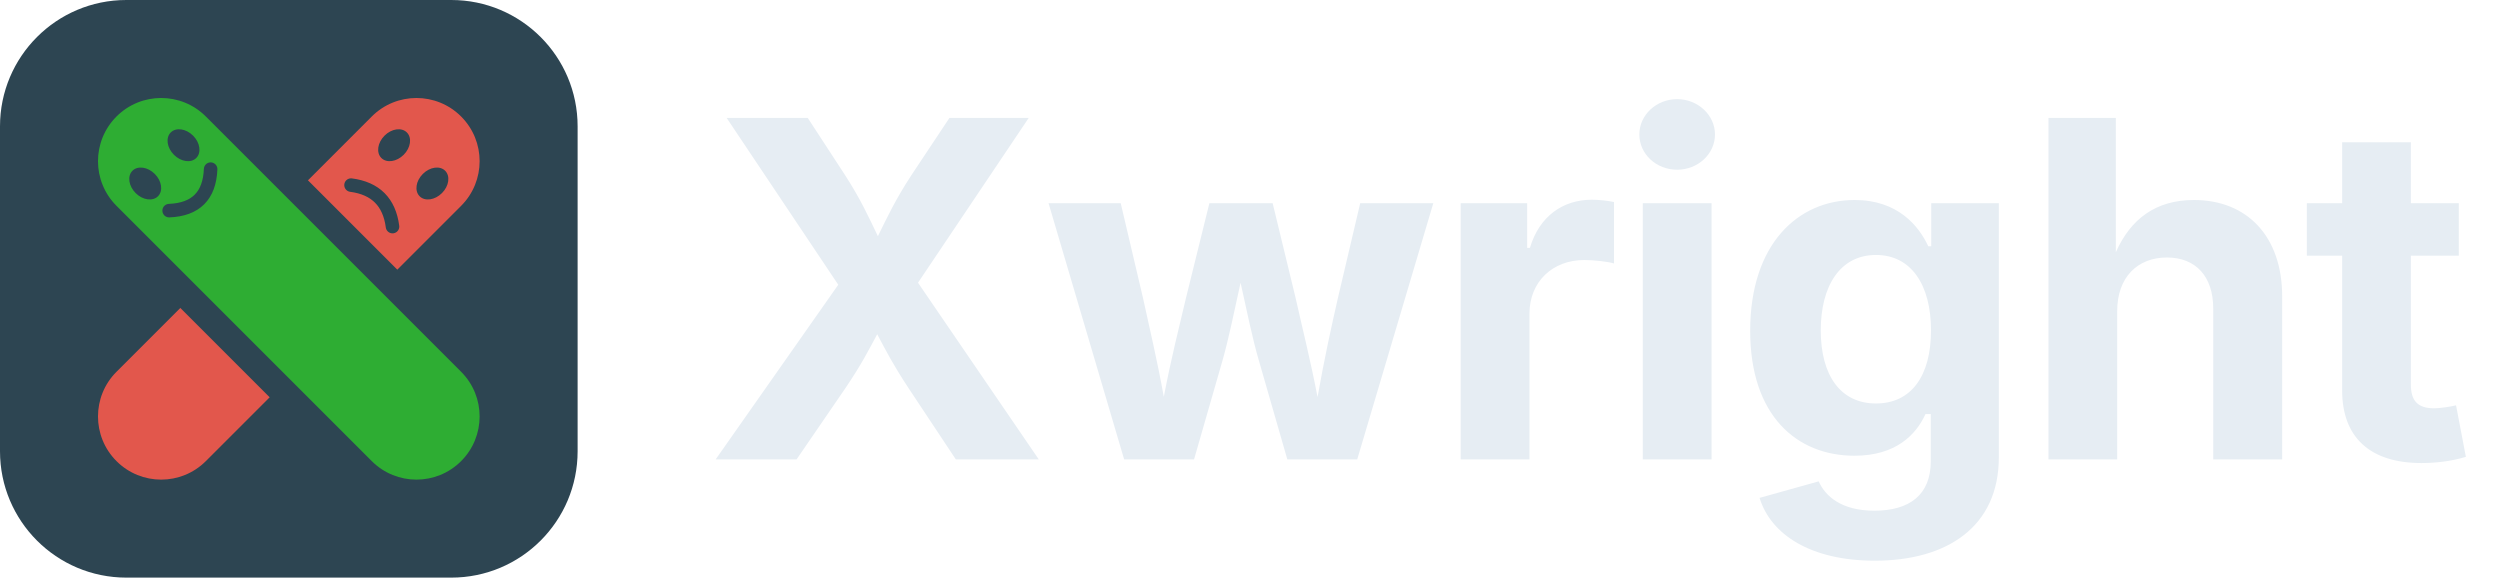
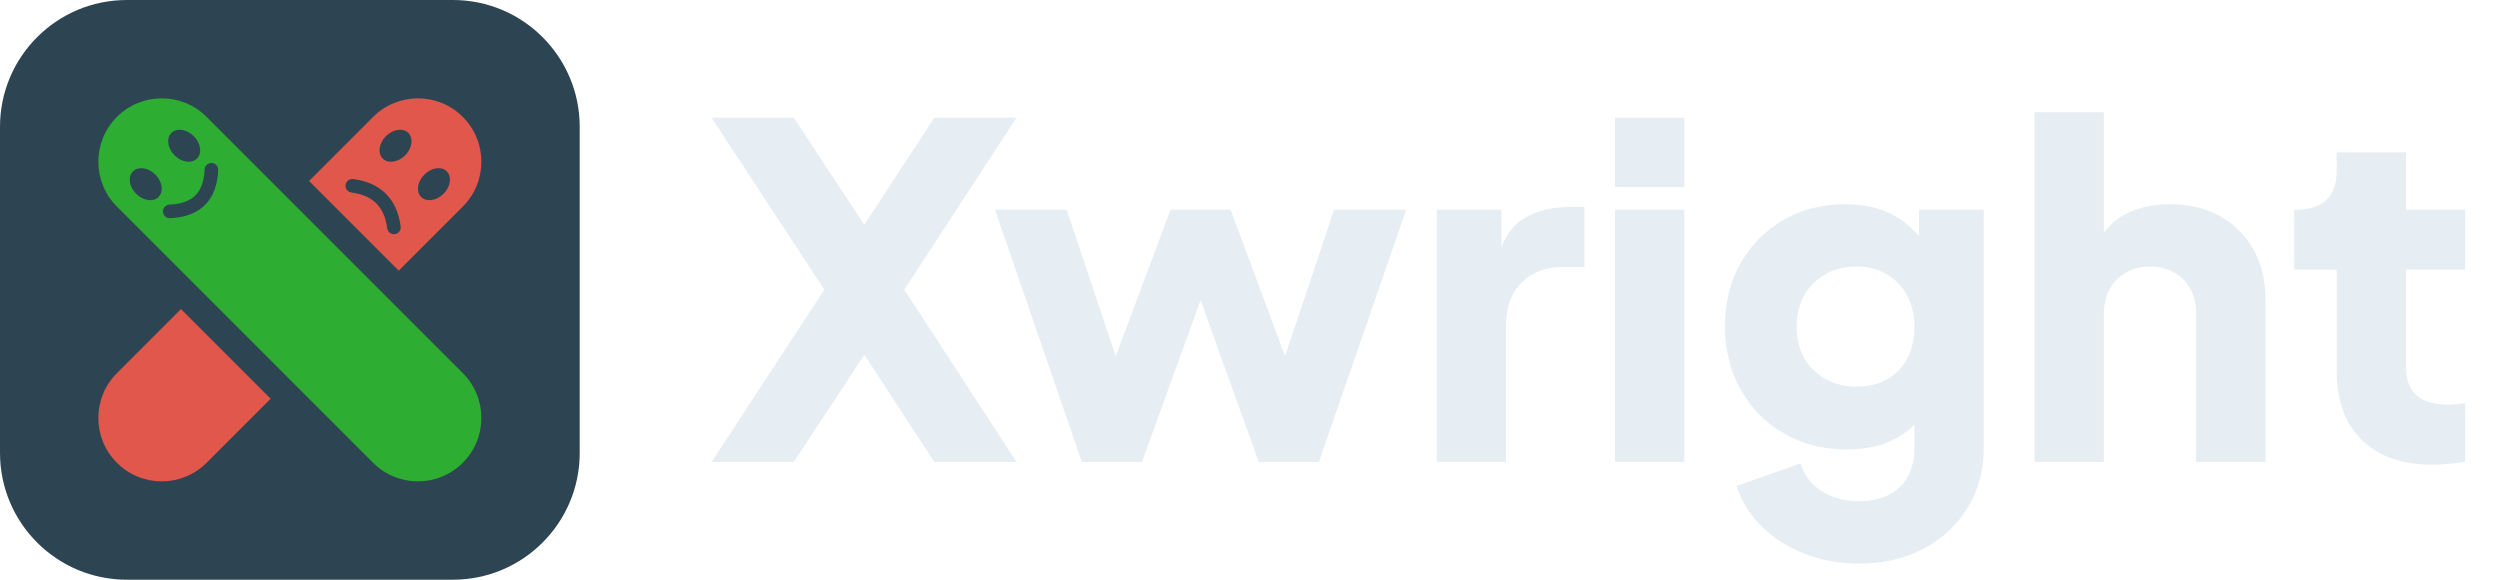
- <svg xmlns="http://www.w3.org/2000/svg" viewBox="0 0 554 128">
+ <svg xmlns="http://www.w3.org/2000/svg" viewBox="0 0 552 128">
  <rect width="128" height="128" rx="28" fill="#2D4552" />
  <g transform="rotate(45 64 64)">
    <rect x="50" y="10" width="28" height="108" rx="14" fill="#E2574C" />
    <ellipse cx="58" cy="25" rx="3" ry="4" fill="#2D4552" />
    <ellipse cx="70" cy="25" rx="3" ry="4" fill="#2D4552" />
    <path d="M57.5 38 Q64 33 70.5 38" fill="none" stroke="#2D4552" stroke-width="3" stroke-linecap="round" />
  </g>
  <g transform="rotate(-45 64 64)">
    <rect x="44" y="4" width="40" height="120" rx="20" fill="#2D4552" />
    <rect x="50" y="10" width="28" height="108" rx="14" fill="#2EAD33" />
    <ellipse cx="58" cy="25" rx="3" ry="4" fill="#2D4552" />
    <ellipse cx="70" cy="25" rx="3" ry="4" fill="#2D4552" />
    <path d="M57.5 33 Q64 39 70.5 33" fill="none" stroke="#2D4552" stroke-width="3" stroke-linecap="round" />
  </g>
-   <path fill="#E6EDF3" d="M158.59 101.8H176.52L187.38 85.96C190.99 80.62 192.41 77.73 194.39 74.07C196.37 77.78 197.79 80.62 201.3 85.96L211.81 101.8H230.19L203.43 62.65L227.96 26.14H210.39L201.96 38.83C198.4 44.26 196.57 48.23 194.54 52.34C192.56 48.23 190.79 44.26 187.28 38.83L179 26.14H161.03L185.76 63.1ZM249.11 101.8H264.6L270.9 79.91C272.27 75.14 273.59 68.64 274.91 62.65C276.23 68.59 277.55 75.09 278.97 79.91L285.27 101.8H300.76L317.62 45.03H301.42L296.49 66C295.02 72.45 293.45 79.61 291.97 87.99C290.35 79.56 288.52 72.4 287.1 66L282.02 45.03H268L262.82 66C261.3 72.45 259.47 79.66 257.9 87.94C256.38 79.51 254.65 72.35 253.28 66L248.35 45.03H232.36ZM323.69 101.8H338.93V69.5C338.93 62.44 344.05 57.62 351.06 57.62C353.3 57.62 356.29 57.98 357.66 58.38V44.77C356.29 44.47 354.31 44.26 352.74 44.26C346.34 44.26 341.11 47.92 339.03 54.93H338.42V45.03H323.69ZM364.04 101.8H379.28V45.03H364.04ZM371.66 37.61C376.23 37.61 380.04 34.16 380.04 29.79C380.04 25.48 376.23 21.97 371.66 21.97C367.04 21.97 363.28 25.48 363.28 29.79C363.28 34.16 367.04 37.61 371.66 37.61ZM415.46 124.25C431.46 124.25 442.94 116.73 442.94 101.34V45.03H427.96V54.57H427.3C425.21 50.05 420.54 44.32 411 44.32C398.4 44.32 387.84 54.12 387.84 73.31C387.84 92.1 398.15 100.99 410.95 100.99C420.14 100.99 424.61 96.32 426.69 91.75H427.86V102.21C427.86 109.67 423.13 113.17 415.36 113.17C407.95 113.17 404.45 109.87 403.02 106.67L389.92 110.33C392.41 118.46 401.25 124.25 415.46 124.25ZM415.72 89.41C407.8 89.41 403.48 83.11 403.48 73.21C403.48 63.46 407.7 56.5 415.72 56.5C423.54 56.5 427.91 63.16 427.91 73.21C427.91 83.37 423.49 89.41 415.72 89.41ZM469.17 68.94C469.17 61.43 473.69 57.06 480.19 57.06C486.59 57.06 490.45 61.28 490.45 68.34V101.8H505.73V65.69C505.73 52.39 497.96 44.32 486.18 44.32C477.75 44.32 472.17 48.48 468.87 55.89V26.14H453.94V101.8H469.17ZM544.87 45.03H534.25V31.52H519.02V45.03H511.2V56.66H519.02V86.51C519.02 96.92 525.21 102.61 536.59 102.61C539.64 102.61 543.04 102.26 546.44 101.24L544.26 89.82C543.14 90.12 540.6 90.48 539.43 90.48C535.73 90.48 534.25 88.8 534.25 85.19V56.66H544.87Z" />
+   <path fill="#E6EDF3" d="M157.12 102 182.01 63.95 157.12 26H175.28L195.28 56.4H186.4L206.29 26H224.45L199.66 63.95L224.45 102H206.29L186.4 71.5L195.28 71.6L175.28 102ZM238.87 102 219.7 46.3H235.51L248.97 86.49L243.46 86.39L258.46 46.3H271.72L286.62 86.39L281.11 86.49L294.57 46.3H310.49L291.21 102H277.94L262.44 58.95H267.74L252.14 102ZM317.22 102V46.3H331.5V59.66L330.48 57.73Q332.32 50.69 336.55 48.19Q340.79 45.69 346.6 45.69H349.86V58.95H345.07Q339.46 58.95 335.99 62.37Q332.52 65.79 332.52 72.01V102ZM356.6 102V46.3H371.9V102ZM356.6 41.3V26H371.9V41.3ZM410.46 124.44Q404.03 124.44 398.52 122.3Q393.02 120.16 389.09 116.33Q385.16 112.51 383.43 107.3L397.61 102.31Q398.73 106.18 402.2 108.43Q405.67 110.67 410.46 110.67Q414.23 110.67 416.99 109.29Q419.74 107.92 421.22 105.26Q422.7 102.61 422.7 99.04V86.29L425.66 89.96Q422.8 94.66 418.32 96.95Q413.83 99.25 407.81 99.25Q400.06 99.25 393.93 95.73Q387.81 92.21 384.34 86.03Q380.88 79.86 380.88 72.01Q380.88 64.15 384.34 58.08Q387.81 52.01 393.83 48.54Q399.85 45.08 407.5 45.08Q413.52 45.08 418.01 47.47Q422.5 49.87 425.66 54.77L423.72 58.44V46.3H438V99.04Q438 106.39 434.43 112.15Q430.86 117.91 424.69 121.18Q418.52 124.44 410.46 124.44ZM409.95 85.37Q413.83 85.37 416.68 83.74Q419.54 82.11 421.12 79.15Q422.7 76.19 422.7 72.21Q422.7 68.23 421.07 65.22Q419.44 62.21 416.58 60.53Q413.72 58.85 409.95 58.85Q406.07 58.85 403.06 60.53Q400.06 62.21 398.37 65.22Q396.69 68.23 396.69 72.21Q396.69 76.09 398.37 79.05Q400.06 82.01 403.06 83.69Q406.07 85.37 409.95 85.37ZM449.23 102V24.78H464.53V57.32L462.69 54.87Q464.63 49.87 468.97 47.47Q473.3 45.08 479.12 45.08Q485.44 45.08 490.18 47.73Q494.93 50.38 497.58 55.12Q500.23 59.87 500.23 66.19V102H484.93V69.46Q484.93 66.19 483.66 63.85Q482.38 61.5 480.08 60.17Q477.79 58.85 474.73 58.85Q471.77 58.85 469.42 60.17Q467.08 61.5 465.8 63.85Q464.53 66.19 464.53 69.46V102ZM537.16 102.61Q527.06 102.61 521.5 97.15Q515.94 91.7 515.94 81.9V59.56H506.56V46.3H507.07Q511.35 46.3 513.65 44.16Q515.94 42.02 515.94 37.73V33.65H531.24V46.3H544.3V59.56H531.24V80.88Q531.24 83.74 532.26 85.63Q533.28 87.51 535.43 88.43Q537.57 89.35 540.73 89.35Q541.45 89.35 542.36 89.25Q543.28 89.15 544.3 89.04V102Q542.77 102.2 540.83 102.41Q538.9 102.61 537.16 102.61Z" />
</svg>
